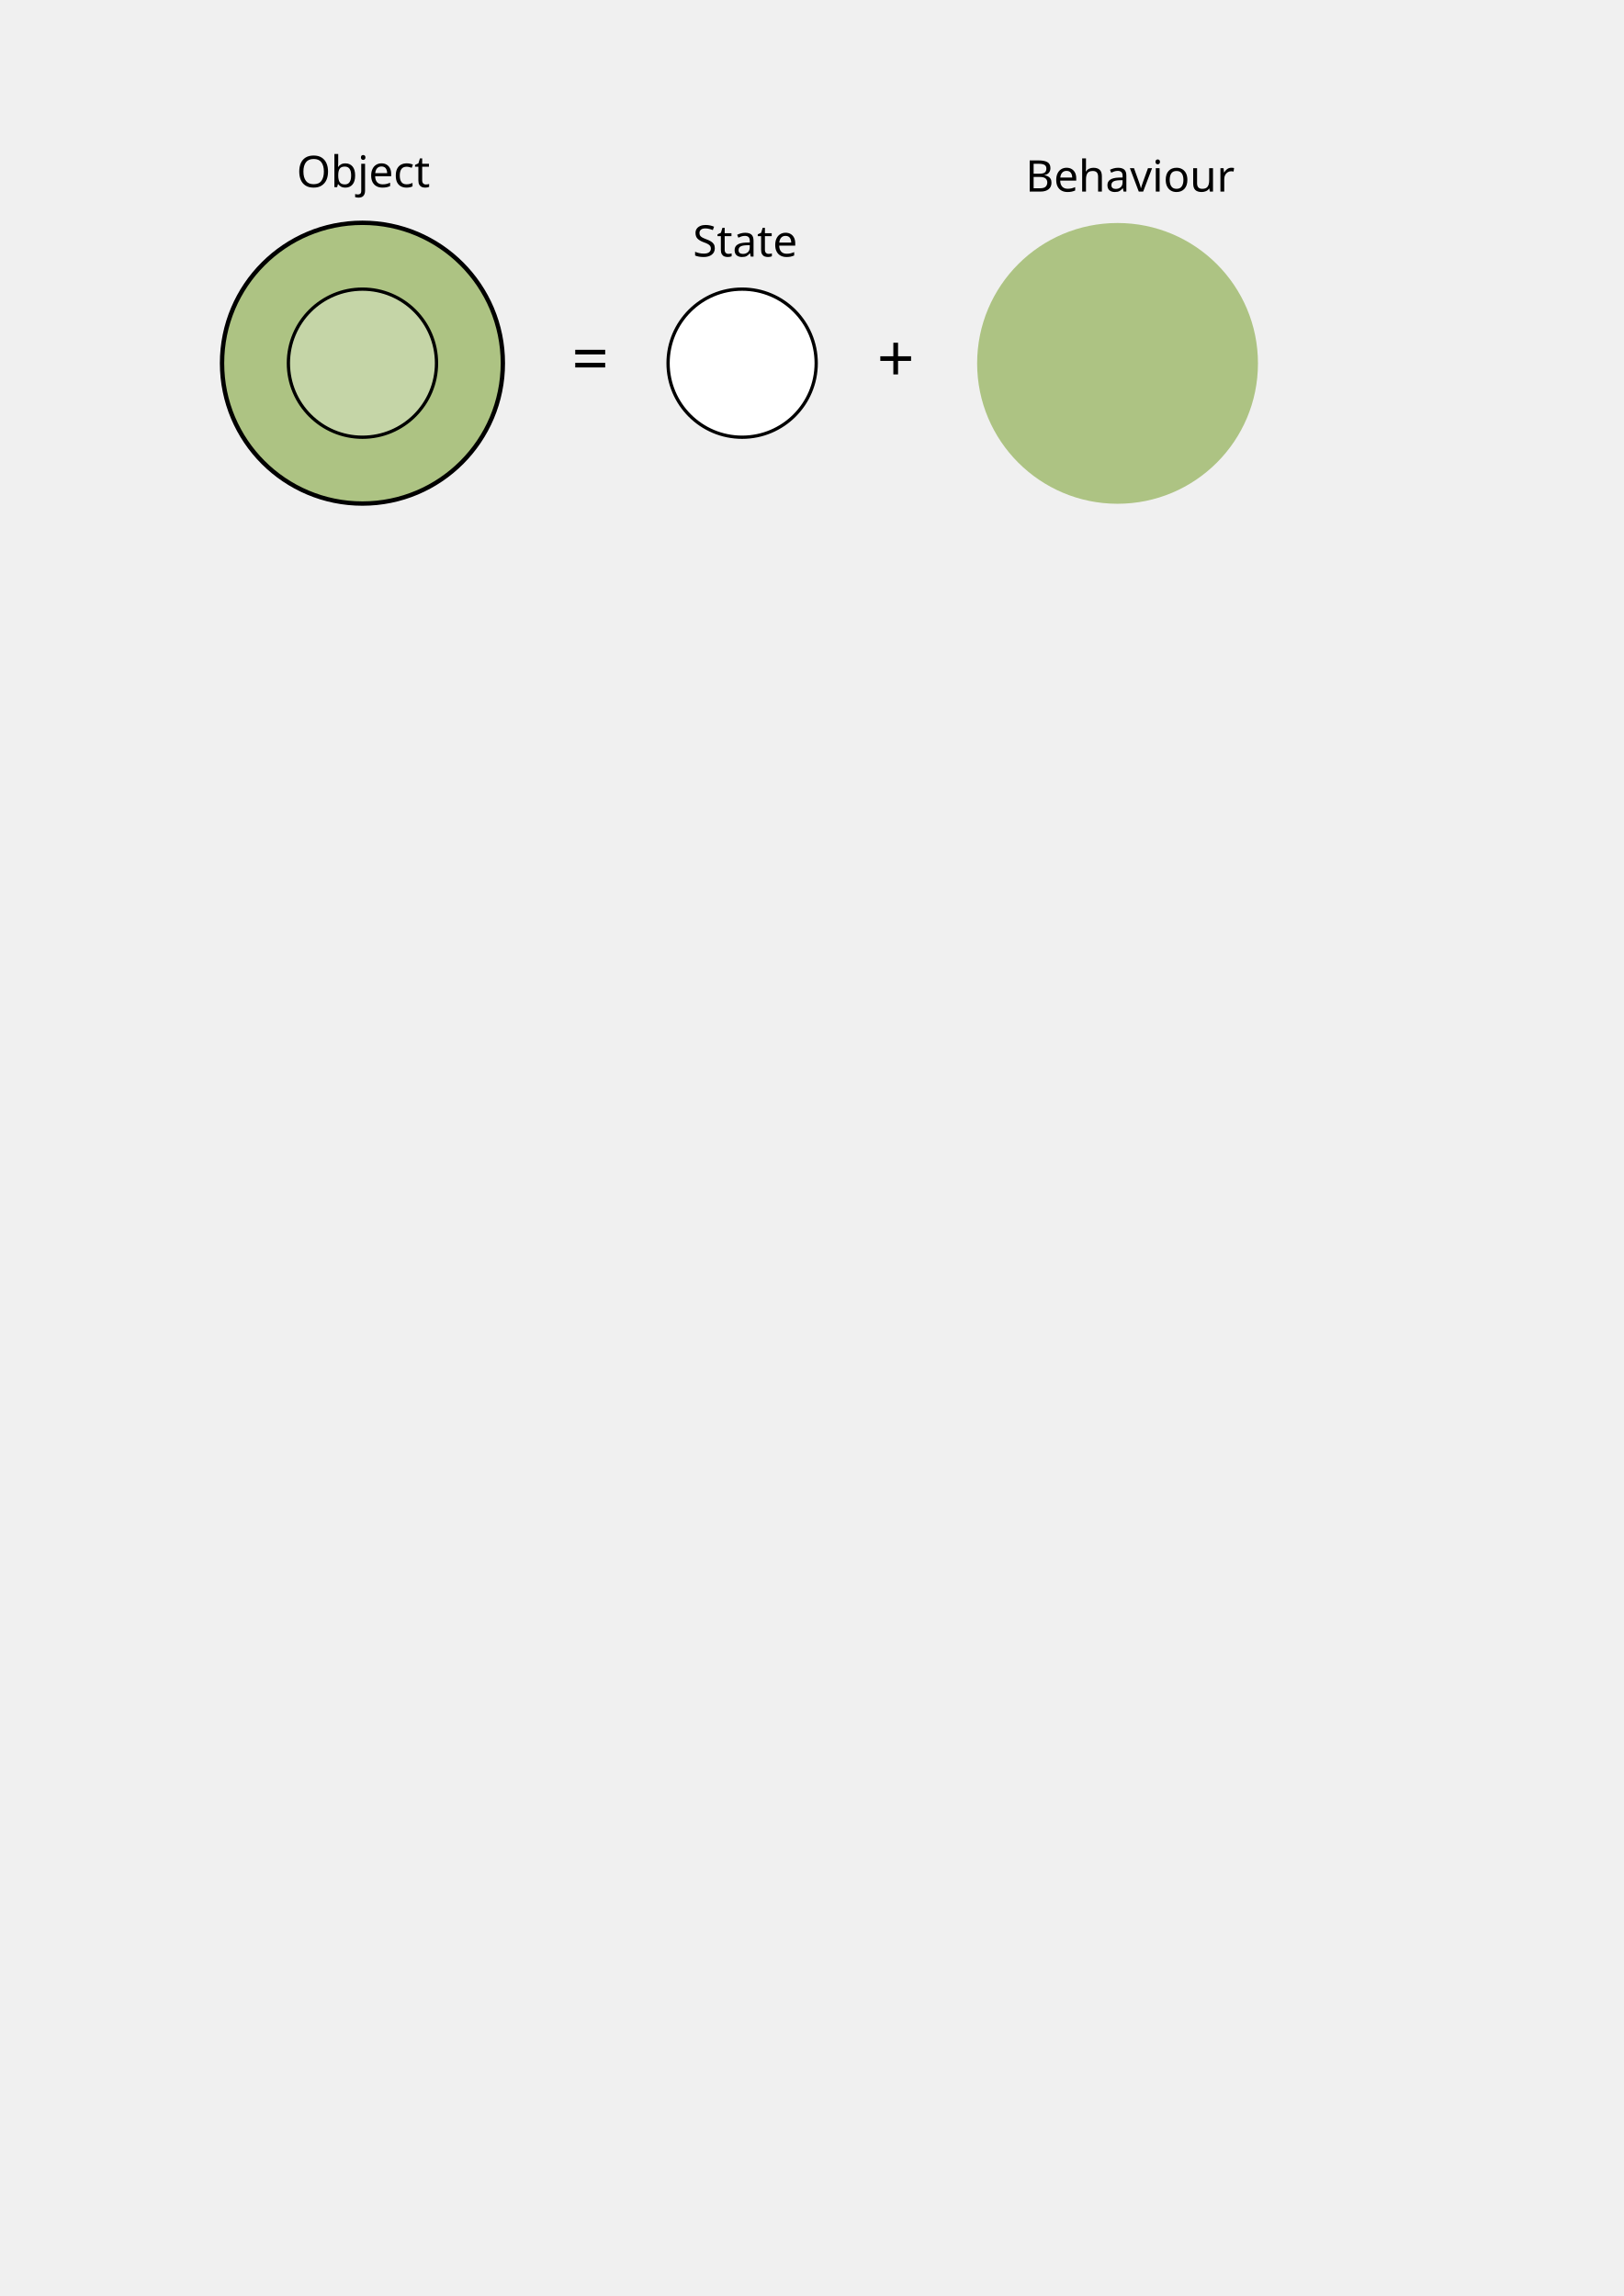
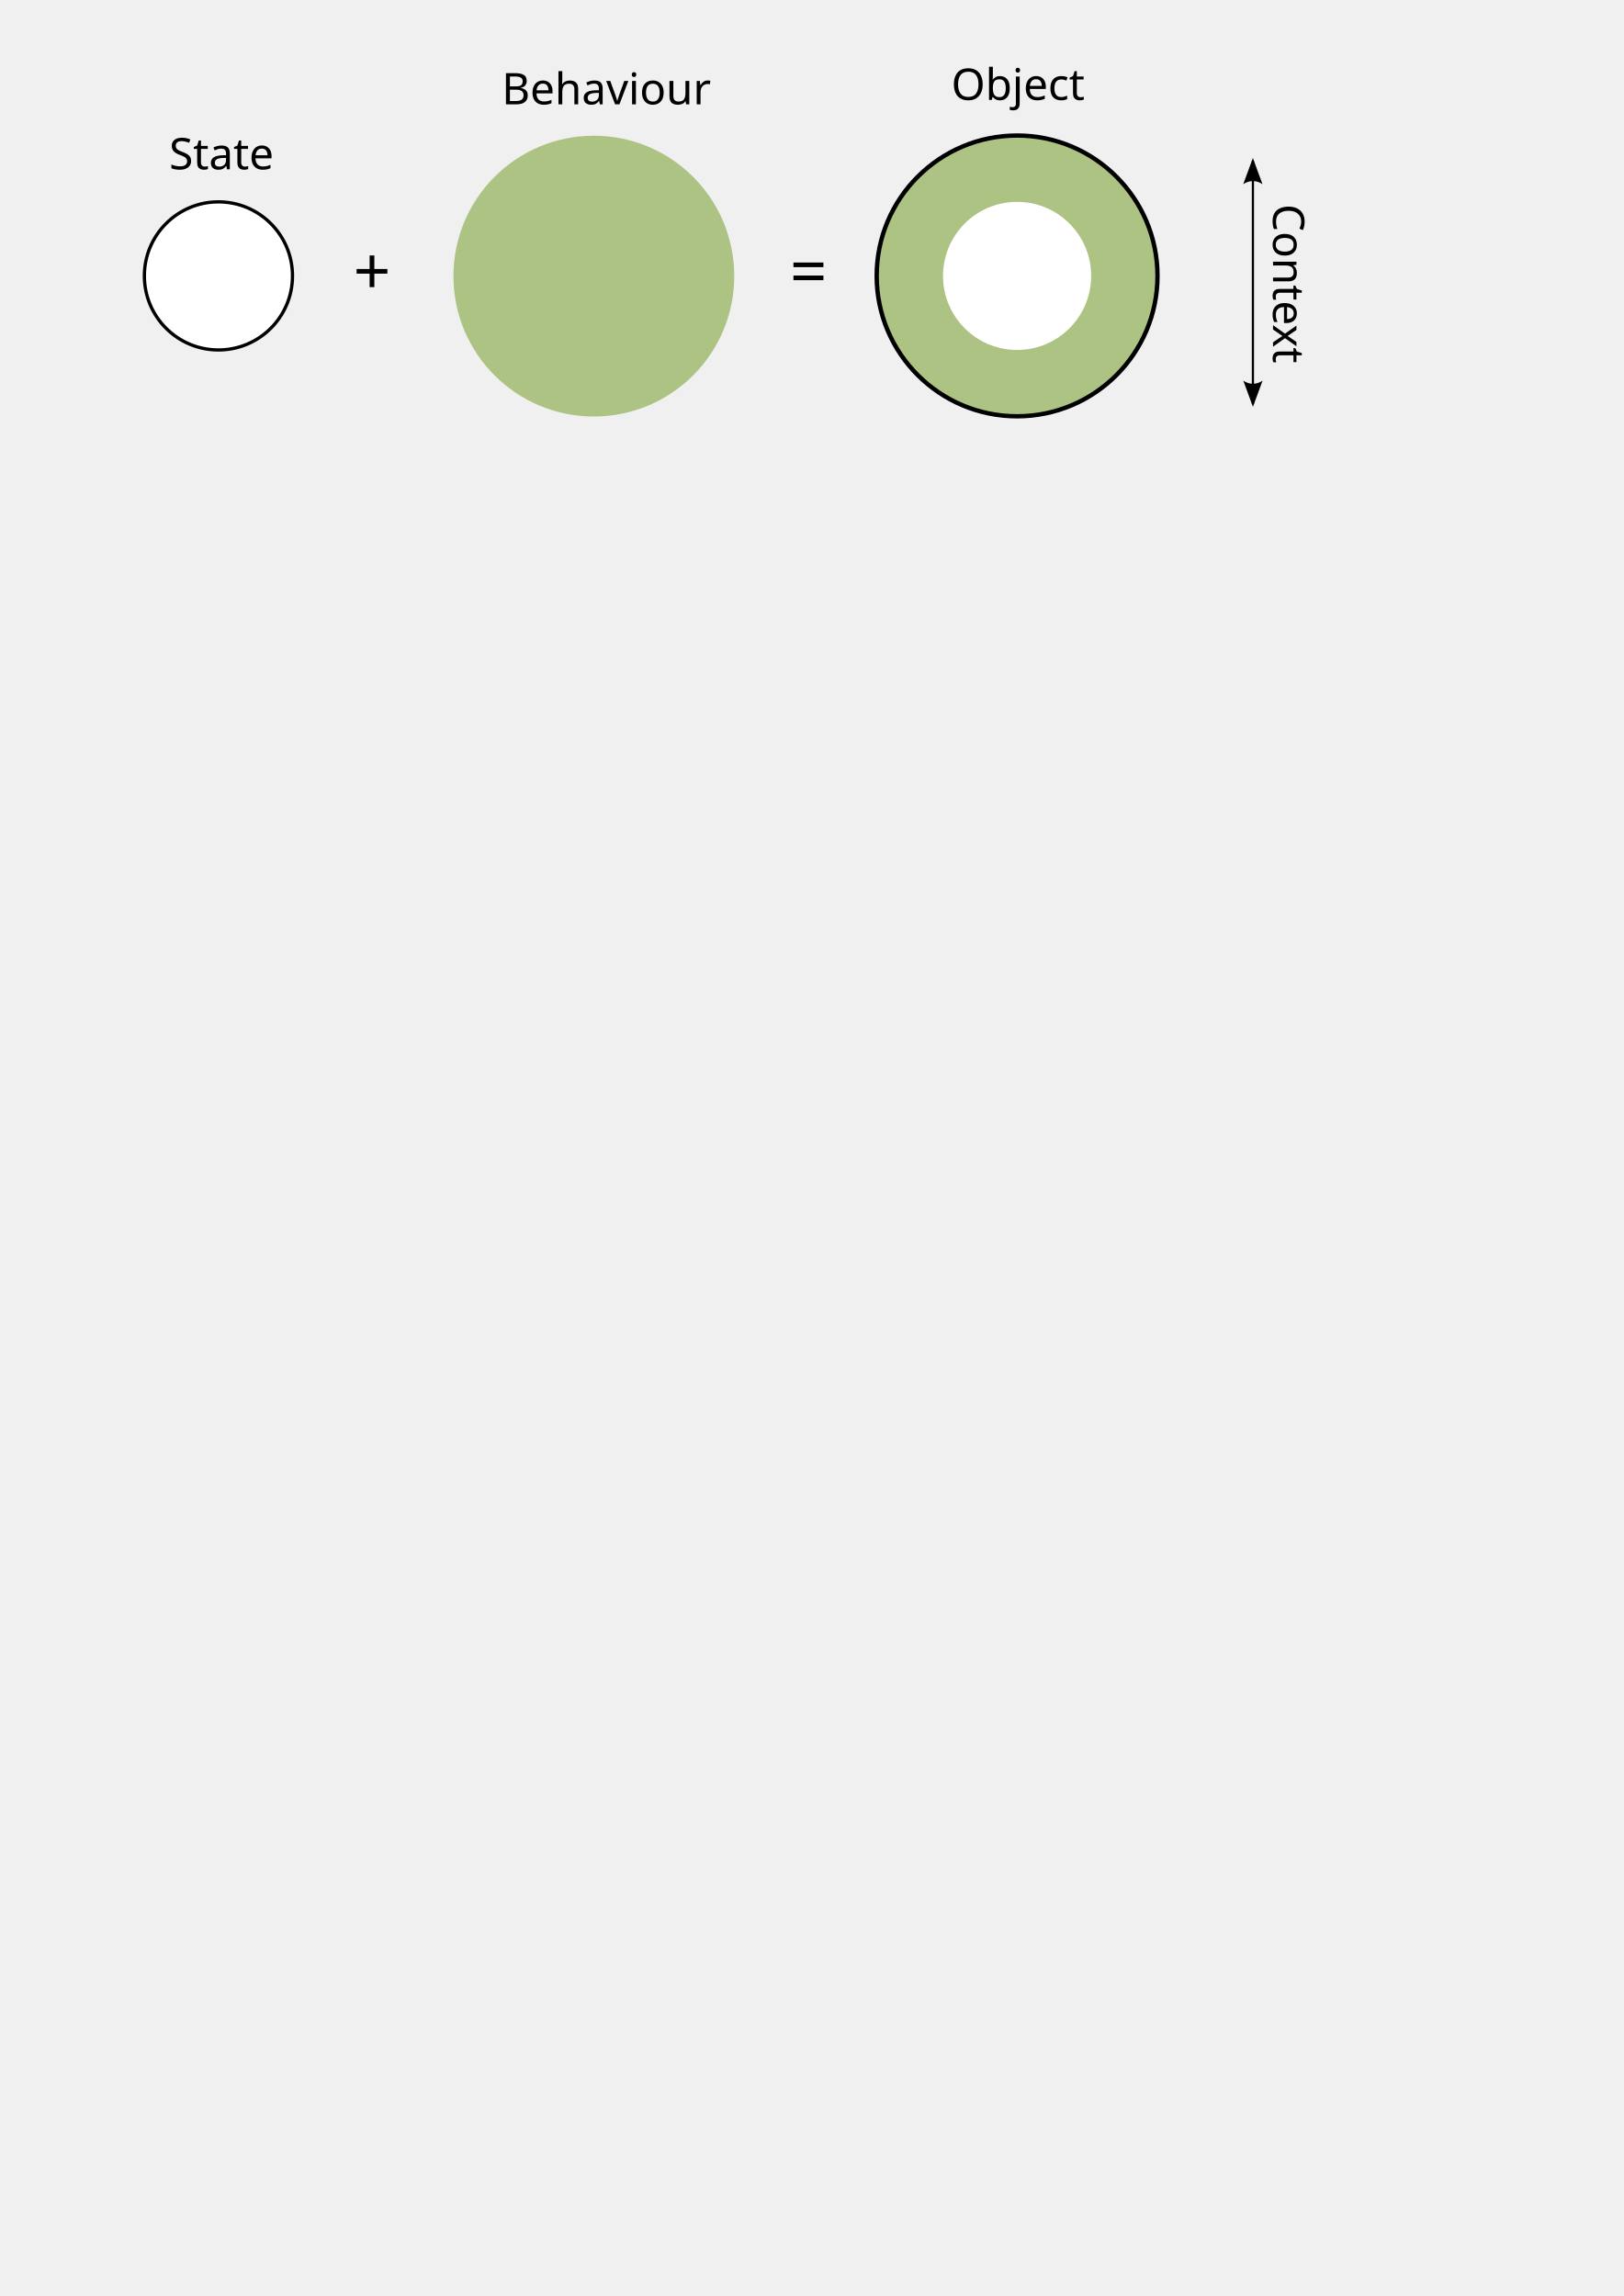
<svg xmlns="http://www.w3.org/2000/svg" width="744.094" height="1052.362" id="svg2" version="1.1">
  <defs id="defs4">
    <marker orient="auto" refY="0.0" refX="0.0" id="Arrow2Lend" style="overflow:visible;">
      <path id="path6749" style="font-size:12.0;fill-rule:evenodd;stroke-width:0.625;stroke-linejoin:round;" d="M 8.719,4.034 L -2.207,0.016 L 8.719,-4.002 C 6.973,-1.63 6.983,1.616 8.719,4.034 z " transform="scale(1.1) rotate(180) translate(1,0)" />
    </marker>
    <marker orient="auto" refY="0.0" refX="0.0" id="Arrow2Lstart" style="overflow:visible">
      <path id="path6746" style="font-size:12.0;fill-rule:evenodd;stroke-width:0.625;stroke-linejoin:round" d="M 8.719,4.034 L -2.207,0.016 L 8.719,-4.002 C 6.973,-1.63 6.983,1.616 8.719,4.034 z " transform="scale(1.1) translate(1,0)" />
    </marker>
    <marker orient="auto" refY="0.0" refX="0.0" id="Arrow1Lstart" style="overflow:visible">
      <path id="path6728" d="M 0.0,0.0 L 5.0,-5.0 L -12.5,0.0 L 5.0,5.0 L 0.0,0.0 z " style="fill-rule:evenodd;stroke:#000000;stroke-width:1.0pt;marker-start:none" transform="scale(0.8) translate(12.5,0)" />
    </marker>
+     <marker orient="auto" refY="0" refX="0" id="Arrow2Lstart-6" style="overflow:visible">
+       <path id="path6746-6" style="font-size:12px;fill-rule:evenodd;stroke-width:0.625;stroke-linejoin:round" d="M 8.719,4.034 -2.207,0.016 8.719,-4.002 c -1.745,2.372 -1.735,5.617 -6e-7,8.035 z" transform="matrix(1.1,0,0,1.1,1.1,0)" />
+     </marker>
+     <marker orient="auto" refY="0" refX="0" id="Arrow2Lend-7" style="overflow:visible">
+       <path id="path6749-2" style="font-size:12px;fill-rule:evenodd;stroke-width:0.625;stroke-linejoin:round" d="M 8.719,4.034 -2.207,0.016 8.719,-4.002 c -1.745,2.372 -1.735,5.617 -6e-7,8.035 z" transform="matrix(-1.1,0,0,-1.1,-1.1,0)" />
+     </marker>
  </defs>
  <g id="layer1">
    <flowRoot xml:space="preserve" id="flowRoot7618" style="fill:black;stroke:none;stroke-opacity:1;stroke-width:1px;stroke-linejoin:miter;stroke-linecap:butt;fill-opacity:1;font-family:Sans;font-style:normal;font-weight:normal;font-size:12px;line-height:125%;letter-spacing:0px;word-spacing:0px">
      <flowRegion id="flowRegion7620">
        <rect id="rect7622" width="10" height="24.286" x="860" y="446.648" />
      </flowRegion>
      <flowPara id="flowPara7624" />
    </flowRoot>
-     <path style="color:#000000;fill:#adc383;fill-opacity:1;fill-rule:nonzero;stroke:none;stroke-width:1;marker:none;visibility:visible;display:inline;overflow:visible;enable-background:accumulate" d="m 512.139,102.21 c 35.537,0 64.345,28.808 64.345,64.345 0,35.537 -28.808,64.345 -64.345,64.345 -35.537,0 -64.345,-28.808 -64.345,-64.345 0,-35.537 28.808,-64.345 64.345,-64.345" id="path2991-3" />
-     <text xml:space="preserve" style="font-size:20px;font-style:normal;font-weight:normal;line-height:125%;letter-spacing:0px;word-spacing:0px;color:#000000;fill:#000000;fill-opacity:1;fill-rule:nonzero;stroke:none;stroke-width:1;marker:none;visibility:visible;display:inline;overflow:visible;enable-background:accumulate;font-family:Sans" x="317.526" y="117.6" id="text7582-0">
-       <tspan id="tspan7584-5" x="317.526" y="117.6">State</tspan>
+     <path id="path3015" d="m 272.139,62.21 c 35.537,0 64.345,28.808 64.345,64.345 0,35.537 -28.808,64.345 -64.345,64.345 -35.537,0 -64.345,-28.808 -64.345,-64.345 0,-35.537 28.808,-64.345 64.345,-64.345" style="color:#000000;fill:#adc383;fill-opacity:1;fill-rule:nonzero;stroke:none;stroke-width:1;marker:none;visibility:visible;display:inline;overflow:visible;enable-background:accumulate" />
+     <text id="text3017" y="77.6" x="77.526" style="font-size:20px;font-style:normal;font-weight:normal;line-height:125%;letter-spacing:0px;word-spacing:0px;color:#000000;fill:#000000;fill-opacity:1;fill-rule:nonzero;stroke:none;stroke-width:1;marker:none;visibility:visible;display:inline;overflow:visible;enable-background:accumulate;font-family:Sans" xml:space="preserve">
+       <tspan y="77.6" x="77.526" id="tspan3019">State</tspan>
    </text>
-     <text xml:space="preserve" style="font-size:20px;font-style:normal;font-weight:normal;line-height:125%;letter-spacing:0px;word-spacing:0px;color:#000000;fill:#000000;fill-opacity:1;fill-rule:nonzero;stroke:none;stroke-width:1;marker:none;visibility:visible;display:inline;overflow:visible;enable-background:accumulate;font-family:Sans" x="135.923" y="85.791" id="text7610-1">
-       <tspan id="tspan7612-5" x="135.923" y="85.791">Object</tspan>
+     <text id="text3021" y="45.791" x="435.923" style="font-size:20px;font-style:normal;font-weight:normal;line-height:125%;letter-spacing:0px;word-spacing:0px;color:#000000;fill:#000000;fill-opacity:1;fill-rule:nonzero;stroke:none;stroke-width:1;marker:none;visibility:visible;display:inline;overflow:visible;enable-background:accumulate;font-family:Sans" xml:space="preserve">
+       <tspan y="45.791" x="435.923" id="tspan3023">Object</tspan>
    </text>
-     <text id="text7614-6" y="174.934" x="261.923" style="font-size:30px;font-style:normal;font-weight:normal;line-height:125%;letter-spacing:0px;word-spacing:0px;color:#000000;fill:#000000;fill-opacity:1;fill-rule:nonzero;stroke:none;stroke-width:1;marker:none;visibility:visible;display:inline;overflow:visible;enable-background:accumulate;font-family:Sans" xml:space="preserve">
-       <tspan y="174.934" x="261.923" id="tspan7616-1">=</tspan>
+     <text xml:space="preserve" style="font-size:30px;font-style:normal;font-weight:normal;line-height:125%;letter-spacing:0px;word-spacing:0px;color:#000000;fill:#000000;fill-opacity:1;fill-rule:nonzero;stroke:none;stroke-width:1;marker:none;visibility:visible;display:inline;overflow:visible;enable-background:accumulate;font-family:Sans" x="361.923" y="134.934" id="text3025">
+       <tspan id="tspan3027" x="361.923" y="134.934">=</tspan>
    </text>
-     <text xml:space="preserve" style="font-size:30px;font-style:normal;font-weight:normal;line-height:125%;letter-spacing:0px;word-spacing:0px;color:#000000;fill:#000000;fill-opacity:1;fill-rule:nonzero;stroke:none;stroke-width:1;marker:none;visibility:visible;display:inline;overflow:visible;enable-background:accumulate;font-family:Sans" x="401.923" y="174.934" id="text7626-7">
-       <tspan id="tspan7628-1" x="401.923" y="174.934">+</tspan>
+     <text id="text3029" y="134.934" x="161.923" style="font-size:30px;font-style:normal;font-weight:normal;line-height:125%;letter-spacing:0px;word-spacing:0px;color:#000000;fill:#000000;fill-opacity:1;fill-rule:nonzero;stroke:none;stroke-width:1;marker:none;visibility:visible;display:inline;overflow:visible;enable-background:accumulate;font-family:Sans" xml:space="preserve">
+       <tspan y="134.934" x="161.923" id="tspan3031">+</tspan>
    </text>
-     <path transform="matrix(0.5925451,0,0,0.5925451,-74.82128,-188.0358)" d="m 406.586,489.707 a 108.591,108.591 0 1 1 -4e-5,0" id="path9896" style="color:#000000;fill:#adc383;fill-opacity:1;fill-rule:nonzero;stroke:none;stroke-width:1;marker:none;visibility:visible;display:inline;overflow:visible;enable-background:accumulate" />
-     <path style="color:#000000;fill:none;stroke:#000000;stroke-width:3.375;stroke-miterlimit:4;stroke-opacity:1;stroke-dasharray:none;marker:none;visibility:visible;display:inline;overflow:visible;enable-background:accumulate" id="path9898" d="m 406.586,489.707 a 108.591,108.591 0 1 1 -4e-5,0" transform="matrix(0.5925451,0,0,0.5925451,-74.82128,-188.0561)" />
-     <path style="color:#000000;fill:#c5d5a7;fill-opacity:1;stroke:#000000;stroke-width:3.716;stroke-miterlimit:4;stroke-opacity:1;stroke-dasharray:none;marker:none;visibility:visible;display:inline;overflow:visible;enable-background:accumulate" id="path10011" d="m 406.586,514.229 a 84.07,84.07 0 1 1 -3e-5,0" transform="matrix(0.4037079,0,0,0.4037079,1.95735,-75.07506)" />
-     <path transform="matrix(0.4037079,0,0,0.4037079,175.9573,-75.07506)" d="m 406.586,514.229 a 84.07,84.07 0 1 1 -3e-5,0" id="path11172" style="color:#000000;fill:#ffffff;fill-opacity:1;stroke:#000000;stroke-width:3.716;stroke-miterlimit:4;stroke-opacity:1;stroke-dasharray:none;marker:none;visibility:visible;display:inline;overflow:visible;enable-background:accumulate" />
-     <text id="text11758" y="87.811" x="469.943" style="font-size:20px;font-style:normal;font-weight:normal;line-height:125%;letter-spacing:0px;word-spacing:0px;color:#000000;fill:#000000;fill-opacity:1;fill-rule:nonzero;stroke:none;stroke-width:1;marker:none;visibility:visible;display:inline;overflow:visible;enable-background:accumulate;font-family:Sans" xml:space="preserve">
-       <tspan y="87.811" x="469.943" id="tspan11760">Behaviour</tspan>
+     <path style="color:#000000;fill:#adc383;fill-opacity:1;fill-rule:nonzero;stroke:none;stroke-width:1;marker:none;visibility:visible;display:inline;overflow:visible;enable-background:accumulate" id="path3033" d="m 406.586,489.707 a 108.591,108.591 0 1 1 -4e-5,0" transform="matrix(0.5925451,0,0,0.5925451,225.1787,-228.0358)" />
+     <path transform="matrix(0.5925451,0,0,0.5925451,225.1787,-228.0561)" d="m 406.586,489.707 a 108.591,108.591 0 1 1 -4e-5,0" id="path3035" style="color:#000000;fill:none;stroke:#000000;stroke-width:3.375;stroke-miterlimit:4;stroke-opacity:1;stroke-dasharray:none;marker:none;visibility:visible;display:inline;overflow:visible;enable-background:accumulate" />
+     <path transform="matrix(0.4037079,0,0,0.4037079,301.9574,-115.0751)" d="m 406.586,514.229 a 84.07,84.07 0 1 1 -3e-5,0" id="path3037" style="color:#000000;fill:#ffffff;fill-opacity:1;stroke:none;stroke-width:3.716;marker:none;visibility:visible;display:inline;overflow:visible;enable-background:accumulate" />
+     <path style="color:#000000;fill:#ffffff;fill-opacity:1;stroke:#000000;stroke-width:3.716;stroke-miterlimit:4;stroke-opacity:1;stroke-dasharray:none;marker:none;visibility:visible;display:inline;overflow:visible;enable-background:accumulate" id="path3039" d="m 406.586,514.229 a 84.07,84.07 0 1 1 -3e-5,0" transform="matrix(0.4037079,0,0,0.4037079,-64.04265,-115.0751)" />
+     <text xml:space="preserve" style="font-size:20px;font-style:normal;font-weight:normal;line-height:125%;letter-spacing:0px;word-spacing:0px;color:#000000;fill:#000000;fill-opacity:1;fill-rule:nonzero;stroke:none;stroke-width:1;marker:none;visibility:visible;display:inline;overflow:visible;enable-background:accumulate;font-family:Sans" x="229.943" y="47.811" id="text3041">
+       <tspan id="tspan3043" x="229.943" y="47.811">Behaviour</tspan>
+     </text>
+     <path style="fill:none;stroke:#000000;stroke-width:1px;stroke-linecap:butt;stroke-linejoin:miter;stroke-opacity:1;marker-start:url(#Arrow2Lstart);marker-end:url(#Arrow2Lend)" d="m 574.168,185.149 0,-111.398" id="path6723" />
+     <text id="text3992-8" y="-583.395" x="93.489" style="font-size:20px;font-style:normal;font-weight:normal;line-height:125%;letter-spacing:0px;word-spacing:0px;color:#000000;fill:#000000;fill-opacity:1;fill-rule:nonzero;stroke:none;stroke-width:1;marker:none;visibility:visible;display:inline;overflow:visible;enable-background:accumulate;font-family:Sans" xml:space="preserve" transform="matrix(0,1,-1,0,0,0)">
+       <tspan y="-583.395" x="93.489" id="tspan7564">Context</tspan>
    </text>
  </g>
</svg>
